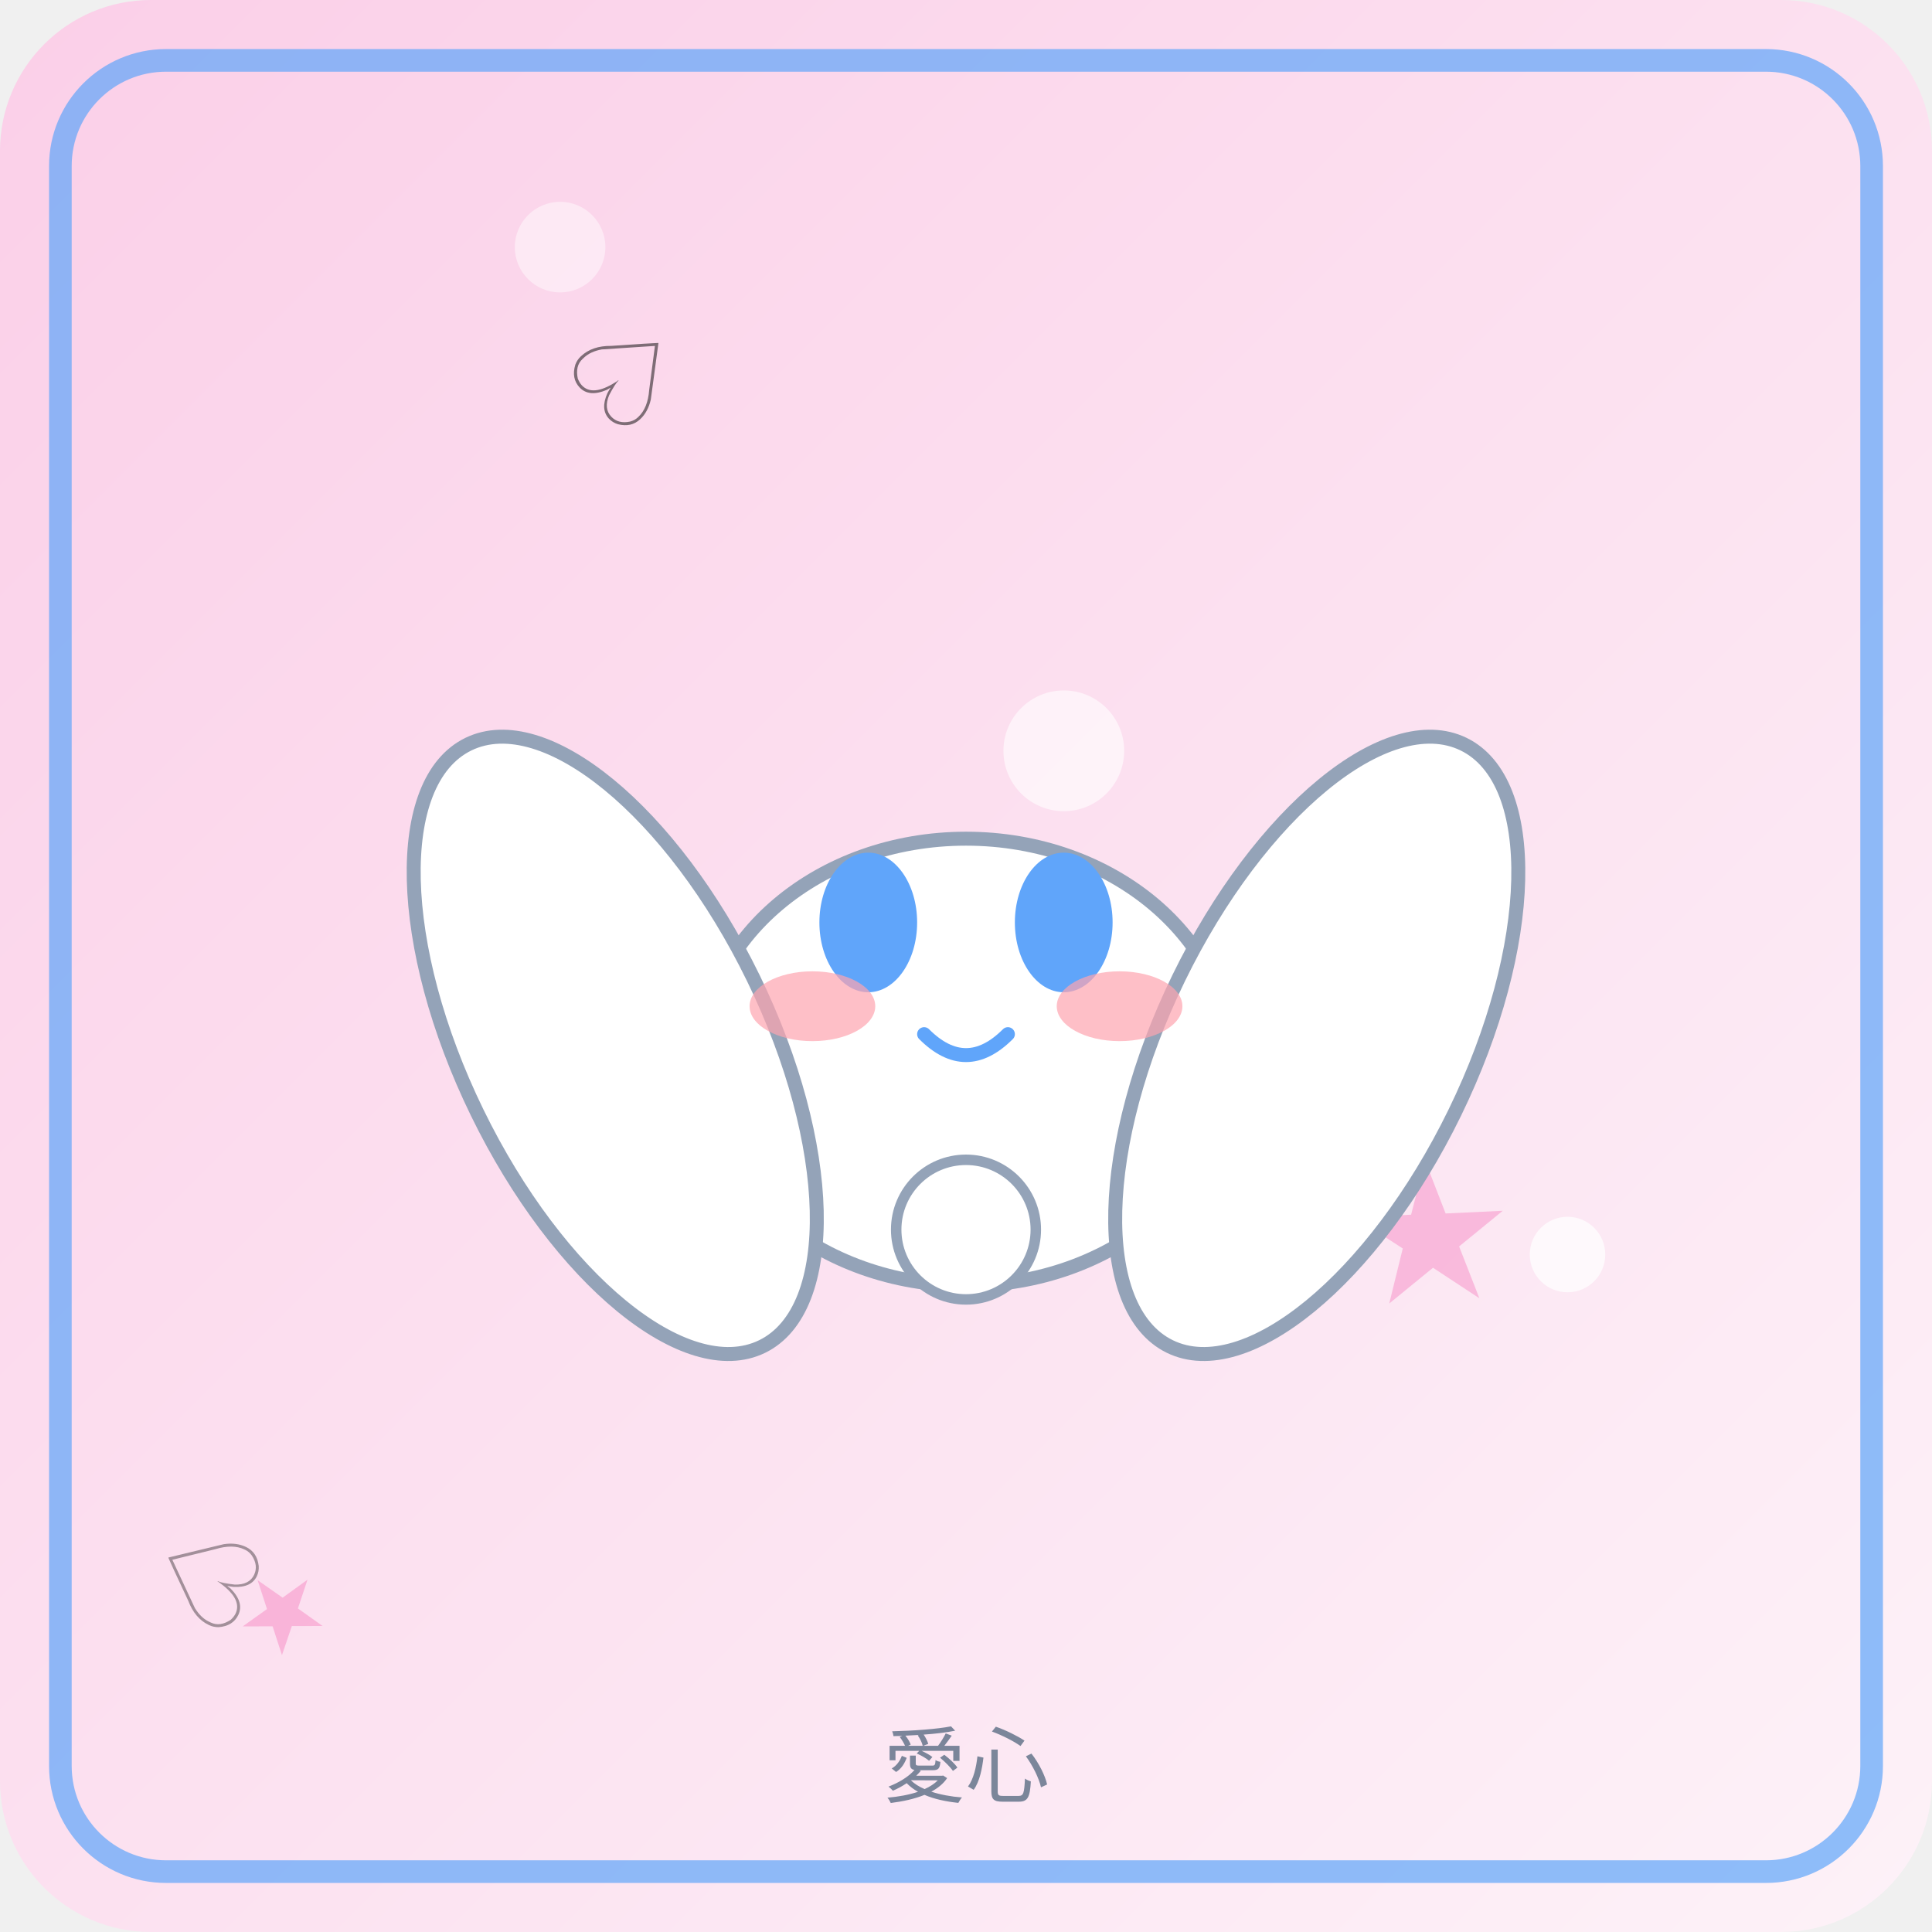
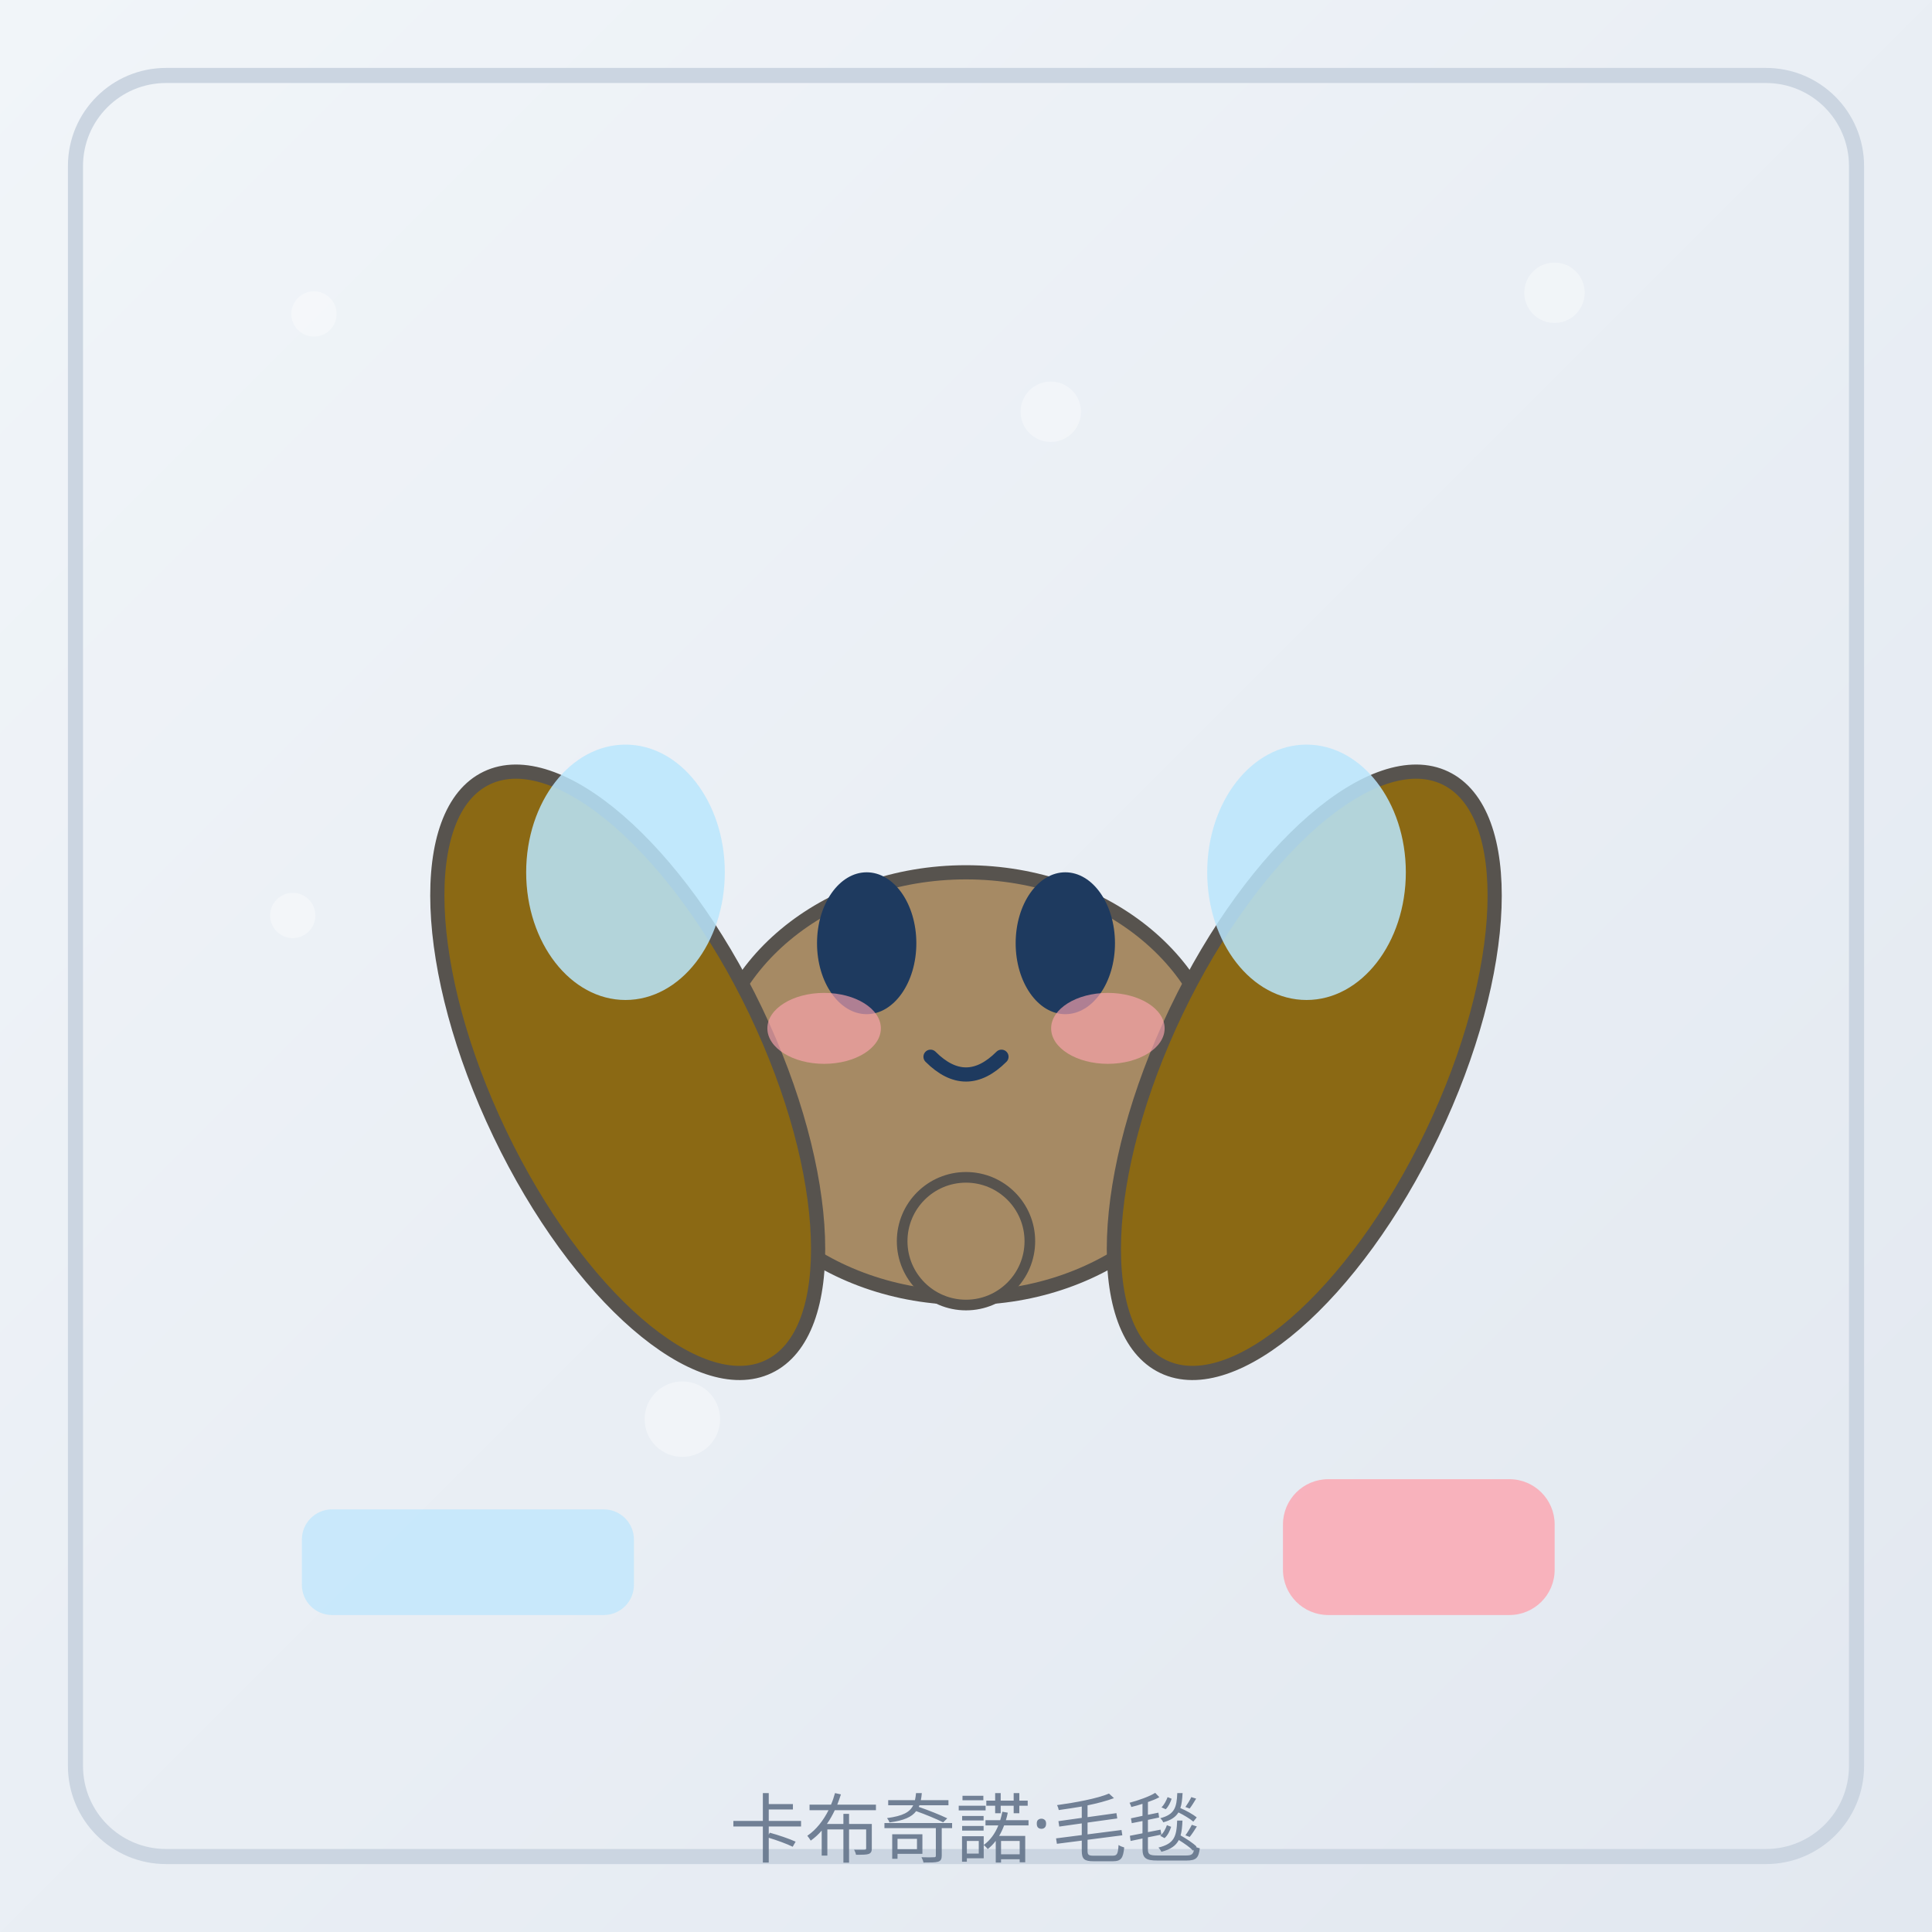
<svg xmlns="http://www.w3.org/2000/svg" viewBox="0 0 256 256" width="256" height="256">
  <defs>
    <linearGradient id="bg" x1="0%" y1="0%" x2="100%" y2="100%">
-       <stop offset="0%" stop-color="#fbcfe8" />
-       <stop offset="100%" stop-color="#fdf2f8" />
+       <stop offset="0%" stop-color="#f1f5f9" />
+       <stop offset="100%" stop-color="#e2e8f0" />
    </linearGradient>
    <linearGradient id="gold" x1="0%" y1="0%" x2="100%" y2="100%">
      <stop offset="0%" stop-color="#fcd34d" />
      <stop offset="50%" stop-color="#f59e0b" />
      <stop offset="100%" stop-color="#fcd34d" />
    </linearGradient>
  </defs>
-   <rect width="256" height="256" rx="20" fill="url(#bg)" />
-   <text x="43.328" y="217.856" font-size="14" fill="#f472b6" opacity="0.395" transform="rotate(252 43.328 217.856)">★</text>
-   <circle cx="207.704" cy="166.232" r="5" fill="#fff" opacity="0.737" />
-   <text x="92.144" y="50.672" font-size="16" opacity="0.497" transform="rotate(226.8 92.144 50.672)">♡</text>
-   <text x="192.584" y="151.112" font-size="26" fill="#f472b6" opacity="0.389" transform="rotate(140.76 192.584 151.112)">★</text>
-   <circle cx="140.96" cy="99.488" r="8" fill="#fff" opacity="0.598" />
-   <text x="25.4" y="199.928" font-size="16" opacity="0.358" transform="rotate(115.56 25.4 199.928)">♡</text>
-   <text x="125.84" y="148.304" font-size="22" fill="#f472b6" opacity="0.7" transform="rotate(29.52 125.84 148.304)">★</text>
-   <circle cx="74.216" cy="32.744" r="6" fill="#fff" opacity="0.459" />
-   <text x="128" y="238" text-anchor="middle" font-family="Segoe UI, sans-serif" font-size="11" fill="#64748b" opacity="0.85">愛心</text>
-   <g transform="translate(128,124.08) scale(0.925)">
-     <ellipse cx="0" cy="18" rx="38" ry="32" fill="#fff" stroke="#94a3b8" stroke-width="2" />
-     <ellipse cx="-52" cy="-8" rx="22" ry="48" fill="#fff" stroke="#94a3b8" stroke-width="2" transform="rotate(-26)" />
-     <ellipse cx="52" cy="-8" rx="22" ry="48" fill="#fff" stroke="#94a3b8" stroke-width="2" transform="rotate(26)" />
-     <ellipse cx="-14" cy="-2" rx="7" ry="10" fill="#60a5fa" />
-     <ellipse cx="14" cy="-2" rx="7" ry="10" fill="#60a5fa" />
-     <ellipse cx="-22" cy="10" rx="9" ry="5" fill="#fda4af" opacity="0.7" />
-     <ellipse cx="22" cy="10" rx="9" ry="5" fill="#fda4af" opacity="0.7" />
-     <path d="M-6 14 Q0 20 6 14" fill="none" stroke="#60a5fa" stroke-width="2" stroke-linecap="round" />
-     <circle cx="0" cy="42" r="10" fill="#fff" stroke="#94a3b8" stroke-width="1.5" />
+   <rect width="256" height="256" fill="url(#bg)" />
+   <circle cx="41.6" cy="41.6" r="3" fill="#fff" opacity="0.35" />
+   <circle cx="205.976" cy="38.792" r="4" fill="#fff" opacity="0.35" />
+   <circle cx="90.416" cy="188.048" r="5" fill="#fff" opacity="0.35" />
+   <circle cx="38.792" cy="121.304" r="3" fill="#fff" opacity="0.35" />
+   <circle cx="139.232" cy="54.56" r="4" fill="#fff" opacity="0.35" />
+   <rect x="170" y="196" width="36" height="18" rx="6" fill="#fda4af" opacity="0.8" />
+   <rect x="40" y="200" width="44" height="14" rx="4" fill="#bae6fd" opacity="0.7" />
+   <g transform="translate(128,126.864) rotate(0) scale(0.94)">
+     <ellipse cx="0" cy="18" rx="36" ry="30" fill="#a68a64" stroke="#57534e" stroke-width="2" />
+     <ellipse cx="-50" cy="-6" rx="20" ry="46" fill="#8b6914" stroke="#57534e" stroke-width="2" transform="rotate(-25.6)" />
+     <ellipse cx="50" cy="-6" rx="20" ry="46" fill="#8b6914" stroke="#57534e" stroke-width="2" transform="rotate(25.6)" />
+     <ellipse cx="-48" cy="-12" rx="14" ry="18" fill="#bae6fd" opacity="0.85" />
+     <ellipse cx="48" cy="-12" rx="14" ry="18" fill="#bae6fd" opacity="0.85" />
+     <ellipse cx="-14" cy="-2" rx="7" ry="10" fill="#1e3a5f" />
+     <ellipse cx="14" cy="-2" rx="7" ry="10" fill="#1e3a5f" />
+     <ellipse cx="-20" cy="10" rx="8" ry="5" fill="#fda4af" opacity="0.65" />
+     <ellipse cx="20" cy="10" rx="8" ry="5" fill="#fda4af" opacity="0.65" />
+     <path d="M-5 14 Q0 19 5 14" fill="none" stroke="#1e3a5f" stroke-width="2" stroke-linecap="round" />
+     <circle cx="0" cy="40" r="9" fill="#a68a64" stroke="#57534e" stroke-width="1.5" />
  </g>
-   <rect x="8" y="8" width="240" height="240" rx="14" fill="none" stroke="#60a5fa" stroke-width="3" opacity="0.7" />
+   <rect x="10" y="10" width="236" height="236" rx="12" fill="none" stroke="#cbd5e1" stroke-width="2" />
+   <text x="128" y="246" text-anchor="middle" font-family="Segoe UI, sans-serif" font-size="10" fill="#64748b" opacity="0.9">卡布奇諾·毛毯</text>
</svg>
